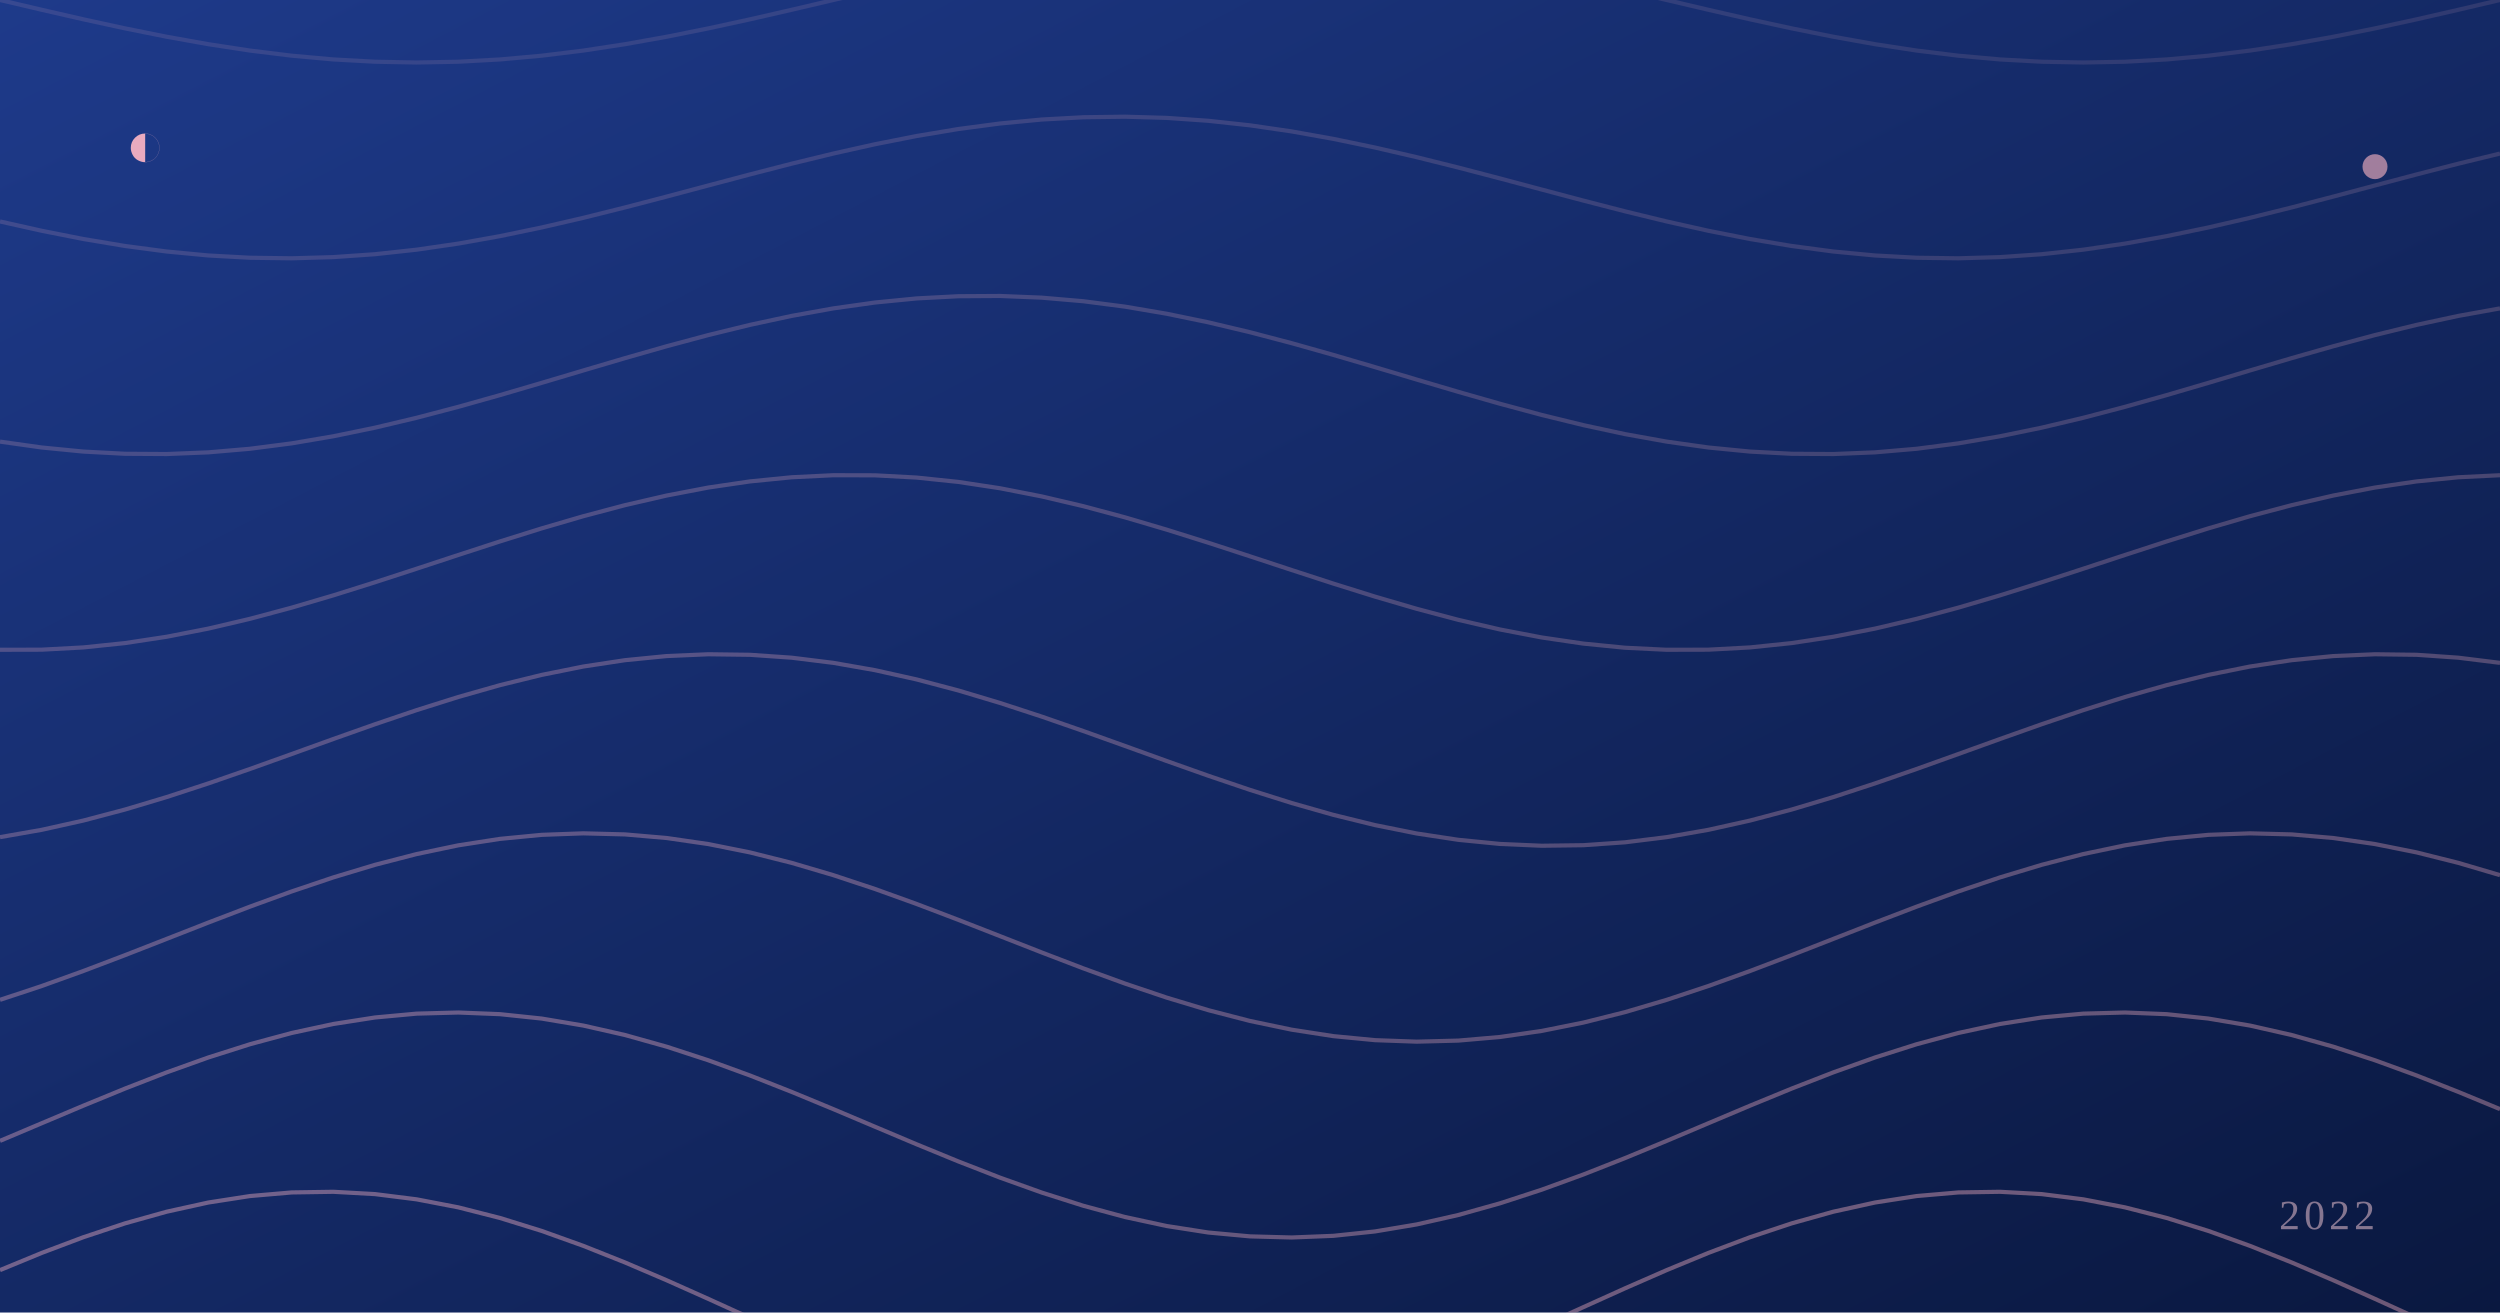
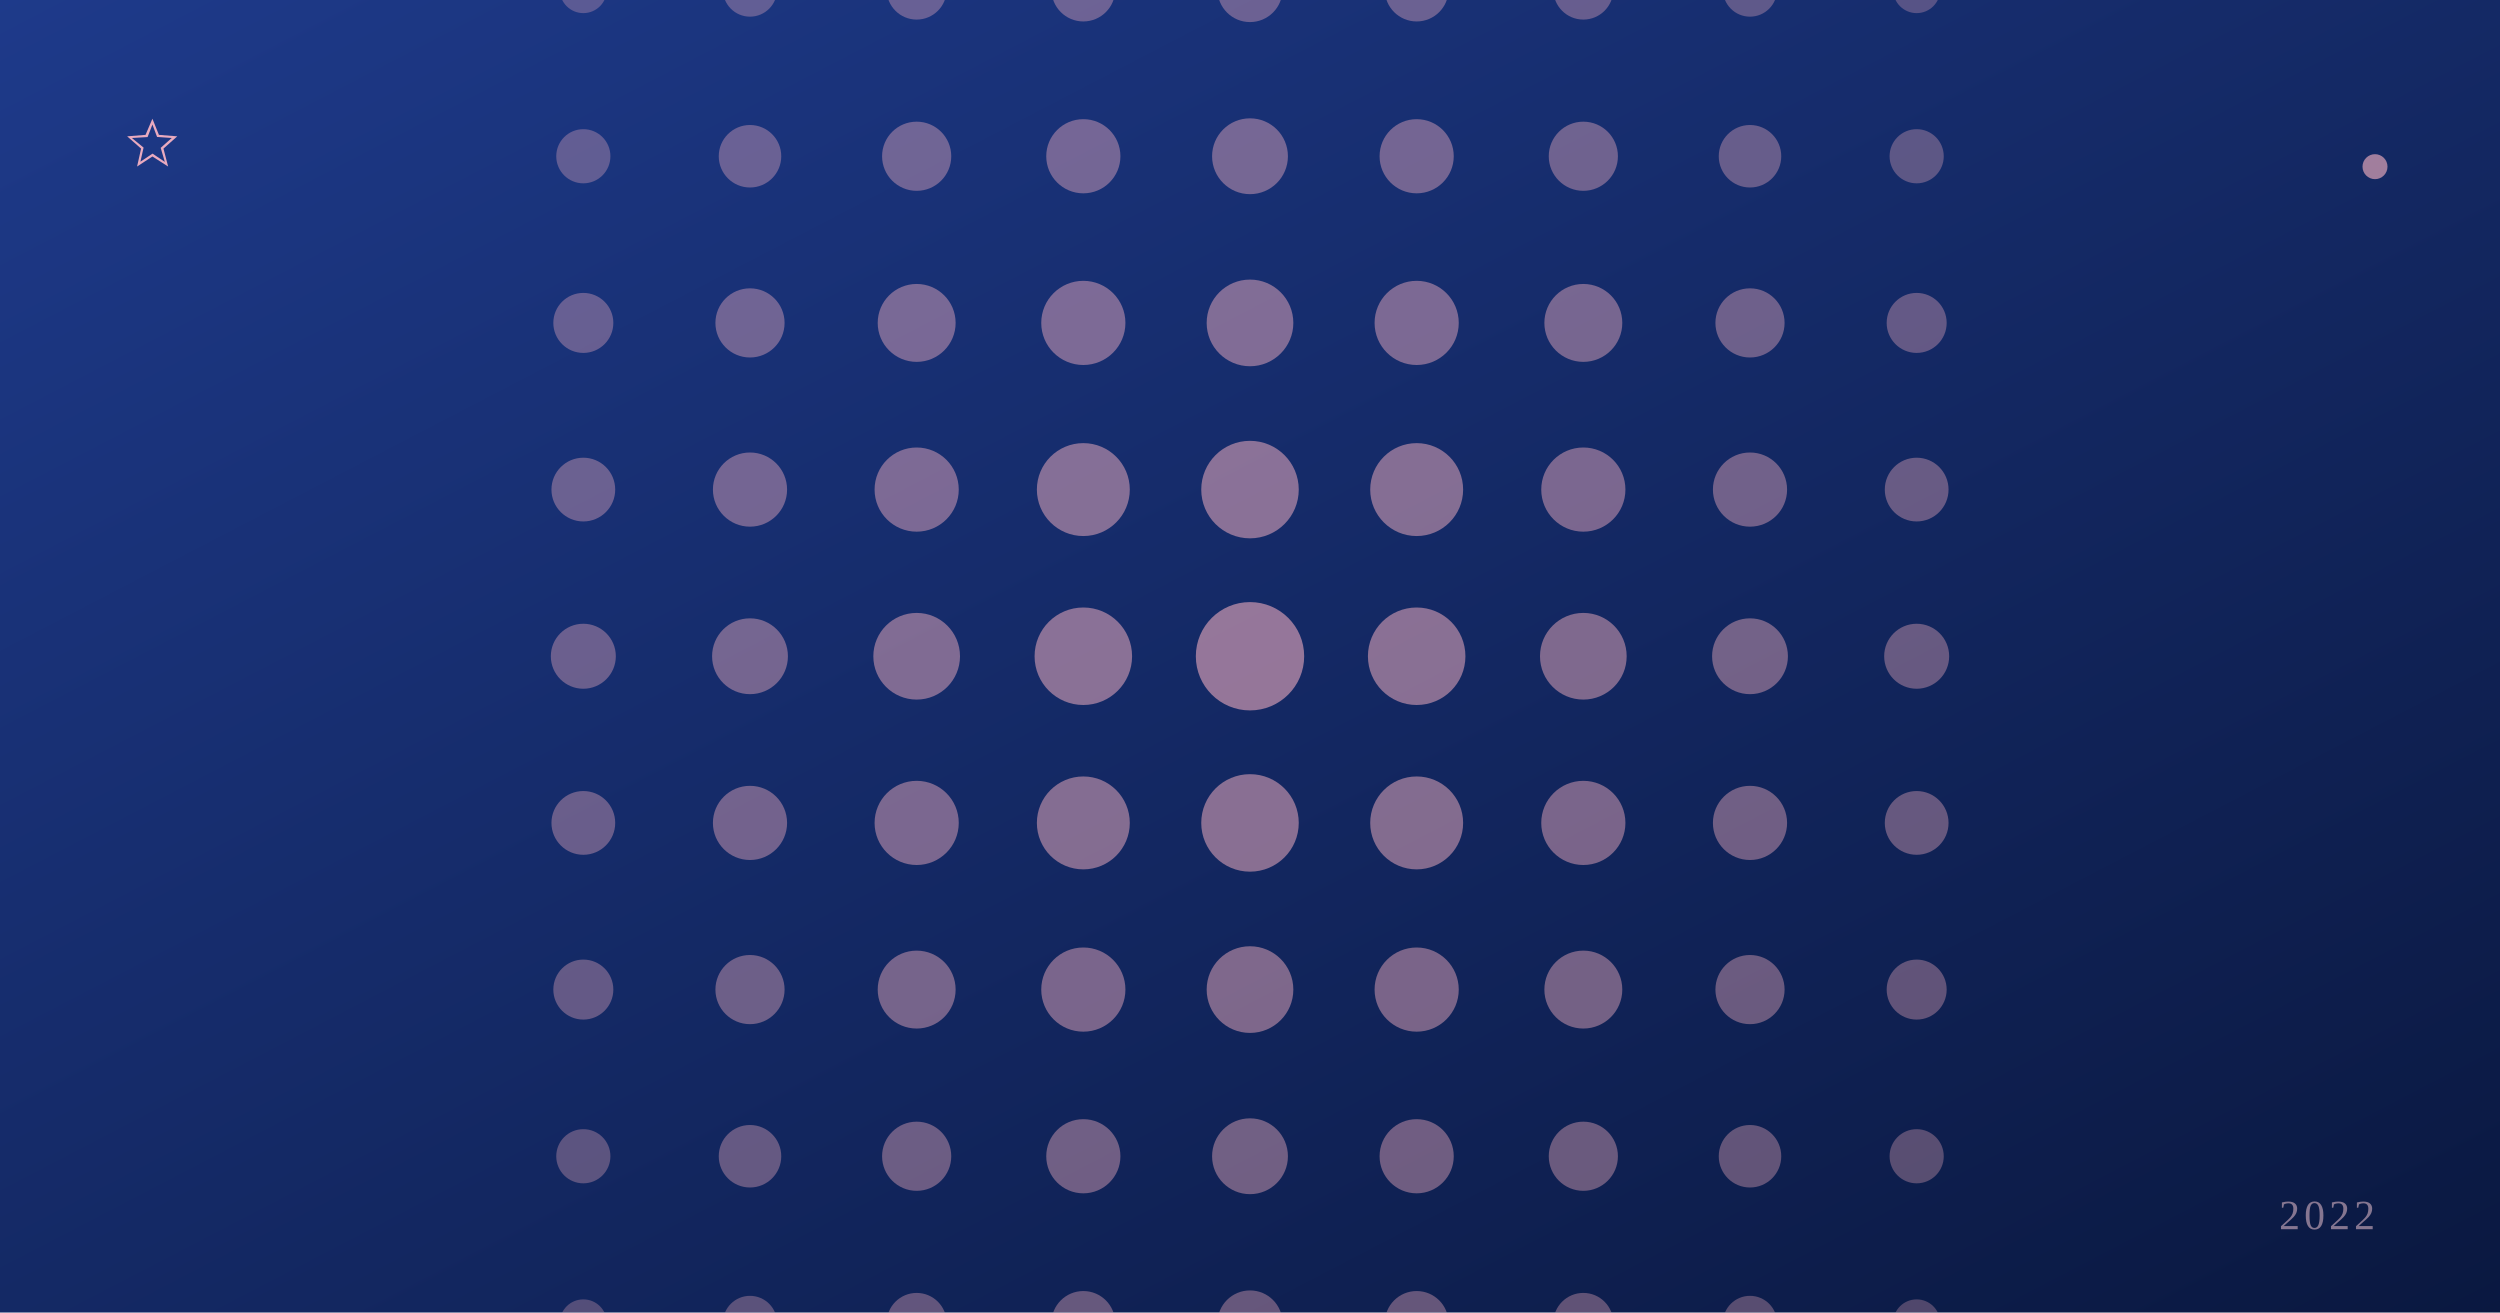
<svg xmlns="http://www.w3.org/2000/svg" viewBox="0 0 1200 630" width="1200" height="630" preserveAspectRatio="xMidYMid slice">
  <defs>
    <linearGradient id="bg-sakura-1901679374" x1="0%" y1="0%" x2="100%" y2="100%">
      <stop offset="0%" stop-color="#1E3A8A" />
      <stop offset="100%" stop-color="#0A1840" />
    </linearGradient>
  </defs>
  <rect width="1200" height="630" fill="url(#bg-sakura-1901679374)" />
-   <polyline points="0,0 20,4.693 40,9.271 60,13.62 80,17.634 100,21.213 120,24.271 140,26.73 160,28.532 180,29.631 200,30 220,29.631 240,28.532 260,26.73 280,24.271 300,21.213 320,17.634 340,13.62 360,9.271 380,4.693 400,3.67394039744206e-15 420,-4.693 440,-9.271 460,-13.62 480,-17.634 500,-21.213 520,-24.271 540,-26.73 560,-28.532 580,-29.631 600,-30 620,-29.631 640,-28.532 660,-26.73 680,-24.271 700,-21.213 720,-17.634 740,-13.62 760,-9.271 780,-4.693 800,-7.34788079488412e-15 820,4.693 840,9.271 860,13.62 880,17.634 900,21.213 920,24.271 940,26.73 960,28.532 980,29.631 1000,30 1020,29.631 1040,28.532 1060,26.73 1080,24.271 1100,21.213 1120,17.634 1140,13.62 1160,9.271 1180,4.693 1200,1.1021821192326178e-14" fill="none" stroke="#FFB7C5" stroke-width="2" opacity="0.12" />
-   <polyline points="0,106.3 20,110.767 40,114.723 60,118.07 80,120.726 100,122.625 120,123.72 140,123.986 160,123.415 180,122.02 200,119.838 220,116.92 240,113.34 260,109.185 280,104.558 300,99.572 320,94.351 340,89.022 360,83.718 380,78.568 400,73.7 420,69.233 440,65.277 460,61.93 480,59.274 500,57.375 520,56.28 540,56.014 560,56.585 580,57.98 600,60.162 620,63.08 640,66.66 660,70.815 680,75.442 700,80.428 720,85.649 740,90.978 760,96.282 780,101.432 800,106.3 820,110.767 840,114.723 860,118.07 880,120.726 900,122.625 920,123.72 940,123.986 960,123.415 980,122.02 1000,119.838 1020,116.92 1040,113.34 1060,109.185 1080,104.558 1100,99.572 1120,94.351 1140,89.022 1160,83.718 1180,78.568 1200,73.7" fill="none" stroke="#FFB7C5" stroke-width="2" opacity="0.16" />
-   <polyline points="0,211.976 20,214.794 40,216.755 60,217.812 80,217.937 100,217.128 120,215.405 140,212.81 160,209.408 180,205.281 200,200.531 220,195.277 240,189.646 260,183.777 280,177.815 300,171.908 320,166.199 340,160.83 360,155.934 380,151.63 400,148.024 420,145.206 440,143.245 460,142.188 480,142.063 500,142.872 520,144.595 540,147.19 560,150.592 580,154.719 600,159.469 620,164.723 640,170.354 660,176.223 680,182.185 700,188.092 720,193.801 740,199.17 760,204.066 780,208.37 800,211.976 820,214.794 840,216.755 860,217.812 880,217.937 900,217.128 920,215.405 940,212.81 960,209.408 980,205.281 1000,200.531 1020,195.277 1040,189.646 1060,183.777 1080,177.815 1100,171.908 1120,166.199 1140,160.83 1160,155.934 1180,151.63 1200,148.024" fill="none" stroke="#FFB7C5" stroke-width="2" opacity="0.20" />
-   <polyline points="0,311.895 20,311.844 40,310.762 60,308.677 80,305.64 100,301.725 120,297.029 140,291.667 160,285.772 180,279.488 200,272.971 220,266.381 240,259.879 260,253.627 280,247.778 300,242.477 320,237.853 340,234.02 360,231.074 380,229.086 400,228.105 420,228.156 440,229.238 460,231.323 480,234.36 500,238.275 520,242.971 540,248.333 560,254.228 580,260.512 600,267.029 620,273.619 640,280.121 660,286.373 680,292.222 700,297.523 720,302.147 740,305.98 760,308.926 780,310.914 800,311.895 820,311.844 840,310.762 860,308.677 880,305.64 900,301.725 920,297.029 940,291.667 960,285.772 980,279.488 1000,272.971 1020,266.381 1040,259.879 1060,253.627 1080,247.778 1100,242.477 1120,237.853 1140,234.02 1160,231.074 1180,229.086 1200,228.105" fill="none" stroke="#FFB7C5" stroke-width="2" opacity="0.24" />
-   <polyline points="0,401.828 20,398.318 40,393.865 60,388.578 80,382.587 100,376.041 120,369.099 140,361.933 160,354.72 180,347.636 200,340.857 220,334.55 240,328.869 260,323.954 280,319.927 300,316.887 320,314.909 340,314.041 360,314.304 380,315.693 400,318.172 420,321.682 440,326.135 460,331.422 480,337.413 500,343.959 520,350.901 540,358.067 560,365.28 580,372.364 600,379.143 620,385.45 640,391.131 660,396.046 680,400.073 700,403.113 720,405.091 740,405.959 760,405.696 780,404.307 800,401.828 820,398.318 840,393.865 860,388.578 880,382.587 900,376.041 920,369.099 940,361.933 960,354.72 980,347.636 1000,340.857 1020,334.55 1040,328.869 1060,323.954 1080,319.927 1100,316.887 1120,314.909 1140,314.041 1160,314.304 1180,315.693 1200,318.172" fill="none" stroke="#FFB7C5" stroke-width="2" opacity="0.28" />
-   <polyline points="0,479.924 20,473.289 40,466.081 60,458.477 80,450.664 100,442.834 120,435.182 140,427.894 160,421.15 180,415.117 200,409.943 220,405.755 240,402.656 260,400.724 280,400.004 300,400.516 320,402.246 340,405.152 360,409.163 380,414.178 400,420.076 420,426.711 440,433.919 460,441.523 480,449.336 500,457.166 520,464.818 540,472.106 560,478.85 580,484.883 600,490.057 620,494.245 640,497.344 660,499.276 680,499.996 700,499.484 720,497.754 740,494.848 760,490.837 780,485.822 800,479.924 820,473.289 840,466.081 860,458.477 880,450.664 900,442.834 920,435.182 940,427.894 960,421.15 980,415.117 1000,409.943 1020,405.755 1040,402.656 1060,400.724 1080,400.004 1100,400.516 1120,402.246 1140,405.152 1160,409.163 1180,414.178 1200,420.076" fill="none" stroke="#FFB7C5" stroke-width="2" opacity="0.32" />
-   <polyline points="0,547.62 20,539.164 40,530.728 60,522.52 80,514.742 100,507.587 120,501.229 140,495.827 160,491.512 180,488.391 200,486.54 220,486.006 240,486.802 260,488.908 280,492.271 300,496.81 320,502.412 340,508.94 360,516.233 380,524.11 400,532.38 420,540.836 440,549.272 460,557.48 480,565.258 500,572.413 520,578.771 540,584.173 560,588.488 580,591.609 600,593.46 620,593.994 640,593.198 660,591.092 680,587.729 700,583.19 720,577.588 740,571.06 760,563.767 780,555.89 800,547.62 820,539.164 840,530.728 860,522.52 880,514.742 900,507.587 920,501.229 940,495.827 960,491.512 980,488.391 1000,486.54 1020,486.006 1040,486.802 1060,488.908 1080,492.271 1100,496.81 1120,502.412 1140,508.94 1160,516.233 1180,524.11 1200,532.38" fill="none" stroke="#FFB7C5" stroke-width="2" opacity="0.36" />
-   <polyline points="0,609.655 20,601.408 40,593.866 60,587.214 80,581.615 100,577.207 120,574.1 140,572.369 160,572.057 180,573.171 200,575.686 220,579.537 240,584.631 260,590.842 280,598.017 300,605.98 320,614.535 340,623.47 360,632.566 380,641.598 400,650.345 420,658.592 440,666.134 460,672.786 480,678.385 500,682.793 520,685.9 540,687.631 560,687.943 580,686.829 600,684.314 620,680.463 640,675.369 660,669.158 680,661.983 700,654.02 720,645.465 740,636.53 760,627.434 780,618.402 800,609.655 820,601.408 840,593.866 860,587.214 880,581.615 900,577.207 920,574.1 940,572.369 960,572.057 980,573.171 1000,575.686 1020,579.537 1040,584.631 1060,590.842 1080,598.017 1100,605.98 1120,614.535 1140,623.47 1160,632.566 1180,641.598 1200,650.345" fill="none" stroke="#FFB7C5" stroke-width="2" opacity="0.40" />
-   <text x="60" y="80" font-family="Georgia, 'Times New Roman', serif" font-size="32" fill="#FFB7C5" opacity="0.9">◐</text>
+   <circle cx="280.0" cy="-5.0" r="11.3" fill="#FFB7C5" opacity="0.28" />
+   <circle cx="360.0" cy="-5.0" r="13.0" fill="#FFB7C5" opacity="0.31" />
+   <circle cx="440.0" cy="-5.0" r="14.4" fill="#FFB7C5" opacity="0.34" />
+   <circle cx="520.0" cy="-5.0" r="15.3" fill="#FFB7C5" opacity="0.36" />
+   <circle cx="600.0" cy="-5.0" r="15.6" fill="#FFB7C5" opacity="0.36" />
+   <circle cx="680.0" cy="-5.0" r="15.3" fill="#FFB7C5" opacity="0.36" />
+   <circle cx="760.0" cy="-5.0" r="14.4" fill="#FFB7C5" opacity="0.34" />
+   <circle cx="840.0" cy="-5.0" r="13.0" fill="#FFB7C5" opacity="0.31" />
+   <circle cx="920.0" cy="-5.0" r="11.3" fill="#FFB7C5" opacity="0.28" />
+   <circle cx="280.0" cy="75.0" r="13.0" fill="#FFB7C5" opacity="0.31" />
+   <circle cx="360.0" cy="75.0" r="15.0" fill="#FFB7C5" opacity="0.35" />
+   <circle cx="440.0" cy="75.0" r="16.6" fill="#FFB7C5" opacity="0.38" />
+   <circle cx="520.0" cy="75.0" r="17.8" fill="#FFB7C5" opacity="0.40" />
+   <circle cx="600.0" cy="75.0" r="18.2" fill="#FFB7C5" opacity="0.41" />
+   <circle cx="680.0" cy="75.0" r="17.8" fill="#FFB7C5" opacity="0.40" />
+   <circle cx="760.0" cy="75.0" r="16.6" fill="#FFB7C5" opacity="0.38" />
+   <circle cx="840.0" cy="75.0" r="15.0" fill="#FFB7C5" opacity="0.35" />
+   <circle cx="920.0" cy="75.0" r="13.0" fill="#FFB7C5" opacity="0.31" />
+   <circle cx="280.0" cy="155.0" r="14.4" fill="#FFB7C5" opacity="0.34" />
+   <circle cx="360.0" cy="155.0" r="16.6" fill="#FFB7C5" opacity="0.38" />
+   <circle cx="440.0" cy="155.0" r="18.7" fill="#FFB7C5" opacity="0.42" />
+   <circle cx="520.0" cy="155.0" r="20.2" fill="#FFB7C5" opacity="0.44" />
+   <circle cx="600.0" cy="155.0" r="20.8" fill="#FFB7C5" opacity="0.46" />
+   <circle cx="680.0" cy="155.0" r="20.2" fill="#FFB7C5" opacity="0.44" />
+   <circle cx="760.0" cy="155.0" r="18.7" fill="#FFB7C5" opacity="0.42" />
+   <circle cx="840.0" cy="155.0" r="16.6" fill="#FFB7C5" opacity="0.38" />
+   <circle cx="920.0" cy="155.0" r="14.4" fill="#FFB7C5" opacity="0.34" />
+   <circle cx="280.0" cy="235.0" r="15.3" fill="#FFB7C5" opacity="0.36" />
+   <circle cx="360.0" cy="235.0" r="17.8" fill="#FFB7C5" opacity="0.40" />
+   <circle cx="440.0" cy="235.0" r="20.2" fill="#FFB7C5" opacity="0.44" />
+   <circle cx="520.0" cy="235.0" r="22.3" fill="#FFB7C5" opacity="0.48" />
+   <circle cx="600.0" cy="235.0" r="23.4" fill="#FFB7C5" opacity="0.50" />
+   <circle cx="680.0" cy="235.0" r="22.3" fill="#FFB7C5" opacity="0.48" />
+   <circle cx="760.0" cy="235.0" r="20.2" fill="#FFB7C5" opacity="0.44" />
+   <circle cx="840.0" cy="235.0" r="17.8" fill="#FFB7C5" opacity="0.40" />
+   <circle cx="920.0" cy="235.0" r="15.3" fill="#FFB7C5" opacity="0.36" />
+   <circle cx="280.0" cy="315.0" r="15.6" fill="#FFB7C5" opacity="0.36" />
+   <circle cx="360.0" cy="315.0" r="18.2" fill="#FFB7C5" opacity="0.41" />
+   <circle cx="440.0" cy="315.0" r="20.8" fill="#FFB7C5" opacity="0.46" />
+   <circle cx="520.0" cy="315.0" r="23.4" fill="#FFB7C5" opacity="0.50" />
+   <circle cx="600.0" cy="315.0" r="26.0" fill="#FFB7C5" opacity="0.55" />
+   <circle cx="680.0" cy="315.0" r="23.4" fill="#FFB7C5" opacity="0.50" />
+   <circle cx="760.0" cy="315.0" r="20.8" fill="#FFB7C5" opacity="0.46" />
+   <circle cx="840.0" cy="315.0" r="18.2" fill="#FFB7C5" opacity="0.41" />
+   <circle cx="920.0" cy="315.0" r="15.6" fill="#FFB7C5" opacity="0.36" />
+   <circle cx="280.0" cy="395.0" r="15.3" fill="#FFB7C5" opacity="0.36" />
+   <circle cx="360.0" cy="395.0" r="17.8" fill="#FFB7C5" opacity="0.40" />
+   <circle cx="440.0" cy="395.0" r="20.2" fill="#FFB7C5" opacity="0.44" />
+   <circle cx="520.0" cy="395.0" r="22.3" fill="#FFB7C5" opacity="0.48" />
+   <circle cx="600.0" cy="395.0" r="23.4" fill="#FFB7C5" opacity="0.50" />
+   <circle cx="680.0" cy="395.0" r="22.3" fill="#FFB7C5" opacity="0.48" />
+   <circle cx="760.0" cy="395.0" r="20.2" fill="#FFB7C5" opacity="0.44" />
+   <circle cx="840.0" cy="395.0" r="17.8" fill="#FFB7C5" opacity="0.40" />
+   <circle cx="920.0" cy="395.0" r="15.3" fill="#FFB7C5" opacity="0.36" />
+   <circle cx="280.0" cy="475.0" r="14.4" fill="#FFB7C5" opacity="0.34" />
+   <circle cx="360.0" cy="475.0" r="16.6" fill="#FFB7C5" opacity="0.38" />
+   <circle cx="440.0" cy="475.0" r="18.7" fill="#FFB7C5" opacity="0.42" />
+   <circle cx="520.0" cy="475.0" r="20.2" fill="#FFB7C5" opacity="0.44" />
+   <circle cx="600.0" cy="475.0" r="20.8" fill="#FFB7C5" opacity="0.46" />
+   <circle cx="680.0" cy="475.0" r="20.2" fill="#FFB7C5" opacity="0.44" />
+   <circle cx="760.0" cy="475.0" r="18.7" fill="#FFB7C5" opacity="0.42" />
+   <circle cx="840.0" cy="475.0" r="16.6" fill="#FFB7C5" opacity="0.38" />
+   <circle cx="920.0" cy="475.0" r="14.4" fill="#FFB7C5" opacity="0.34" />
+   <circle cx="280.0" cy="555.0" r="13.0" fill="#FFB7C5" opacity="0.31" />
+   <circle cx="360.0" cy="555.0" r="15.0" fill="#FFB7C5" opacity="0.35" />
+   <circle cx="440.0" cy="555.0" r="16.6" fill="#FFB7C5" opacity="0.38" />
+   <circle cx="520.0" cy="555.0" r="17.8" fill="#FFB7C5" opacity="0.40" />
+   <circle cx="600.0" cy="555.0" r="18.2" fill="#FFB7C5" opacity="0.41" />
+   <circle cx="680.0" cy="555.0" r="17.8" fill="#FFB7C5" opacity="0.40" />
+   <circle cx="760.0" cy="555.0" r="16.6" fill="#FFB7C5" opacity="0.38" />
+   <circle cx="840.0" cy="555.0" r="15.0" fill="#FFB7C5" opacity="0.35" />
+   <circle cx="920.0" cy="555.0" r="13.0" fill="#FFB7C5" opacity="0.31" />
+   <circle cx="280.0" cy="635.0" r="11.3" fill="#FFB7C5" opacity="0.28" />
+   <circle cx="360.0" cy="635.0" r="13.0" fill="#FFB7C5" opacity="0.31" />
+   <circle cx="440.0" cy="635.0" r="14.4" fill="#FFB7C5" opacity="0.34" />
+   <circle cx="520.0" cy="635.0" r="15.3" fill="#FFB7C5" opacity="0.36" />
+   <circle cx="600.0" cy="635.0" r="15.6" fill="#FFB7C5" opacity="0.36" />
+   <circle cx="680.0" cy="635.0" r="15.3" fill="#FFB7C5" opacity="0.36" />
+   <circle cx="760.0" cy="635.0" r="14.4" fill="#FFB7C5" opacity="0.34" />
+   <circle cx="840.0" cy="635.0" r="13.0" fill="#FFB7C5" opacity="0.31" />
+   <circle cx="920.0" cy="635.0" r="11.3" fill="#FFB7C5" opacity="0.28" />
+   <text x="60" y="80" font-family="Georgia, 'Times New Roman', serif" font-size="32" fill="#FFB7C5" opacity="0.9">☆</text>
  <text x="1140" y="590" text-anchor="end" font-family="Georgia, 'Times New Roman', serif" font-size="20" fill="#FFD1DC" opacity="0.5" letter-spacing="2">2022</text>
  <circle cx="1140" cy="80" r="6" fill="#FFB7C5" opacity="0.6" />
</svg>
